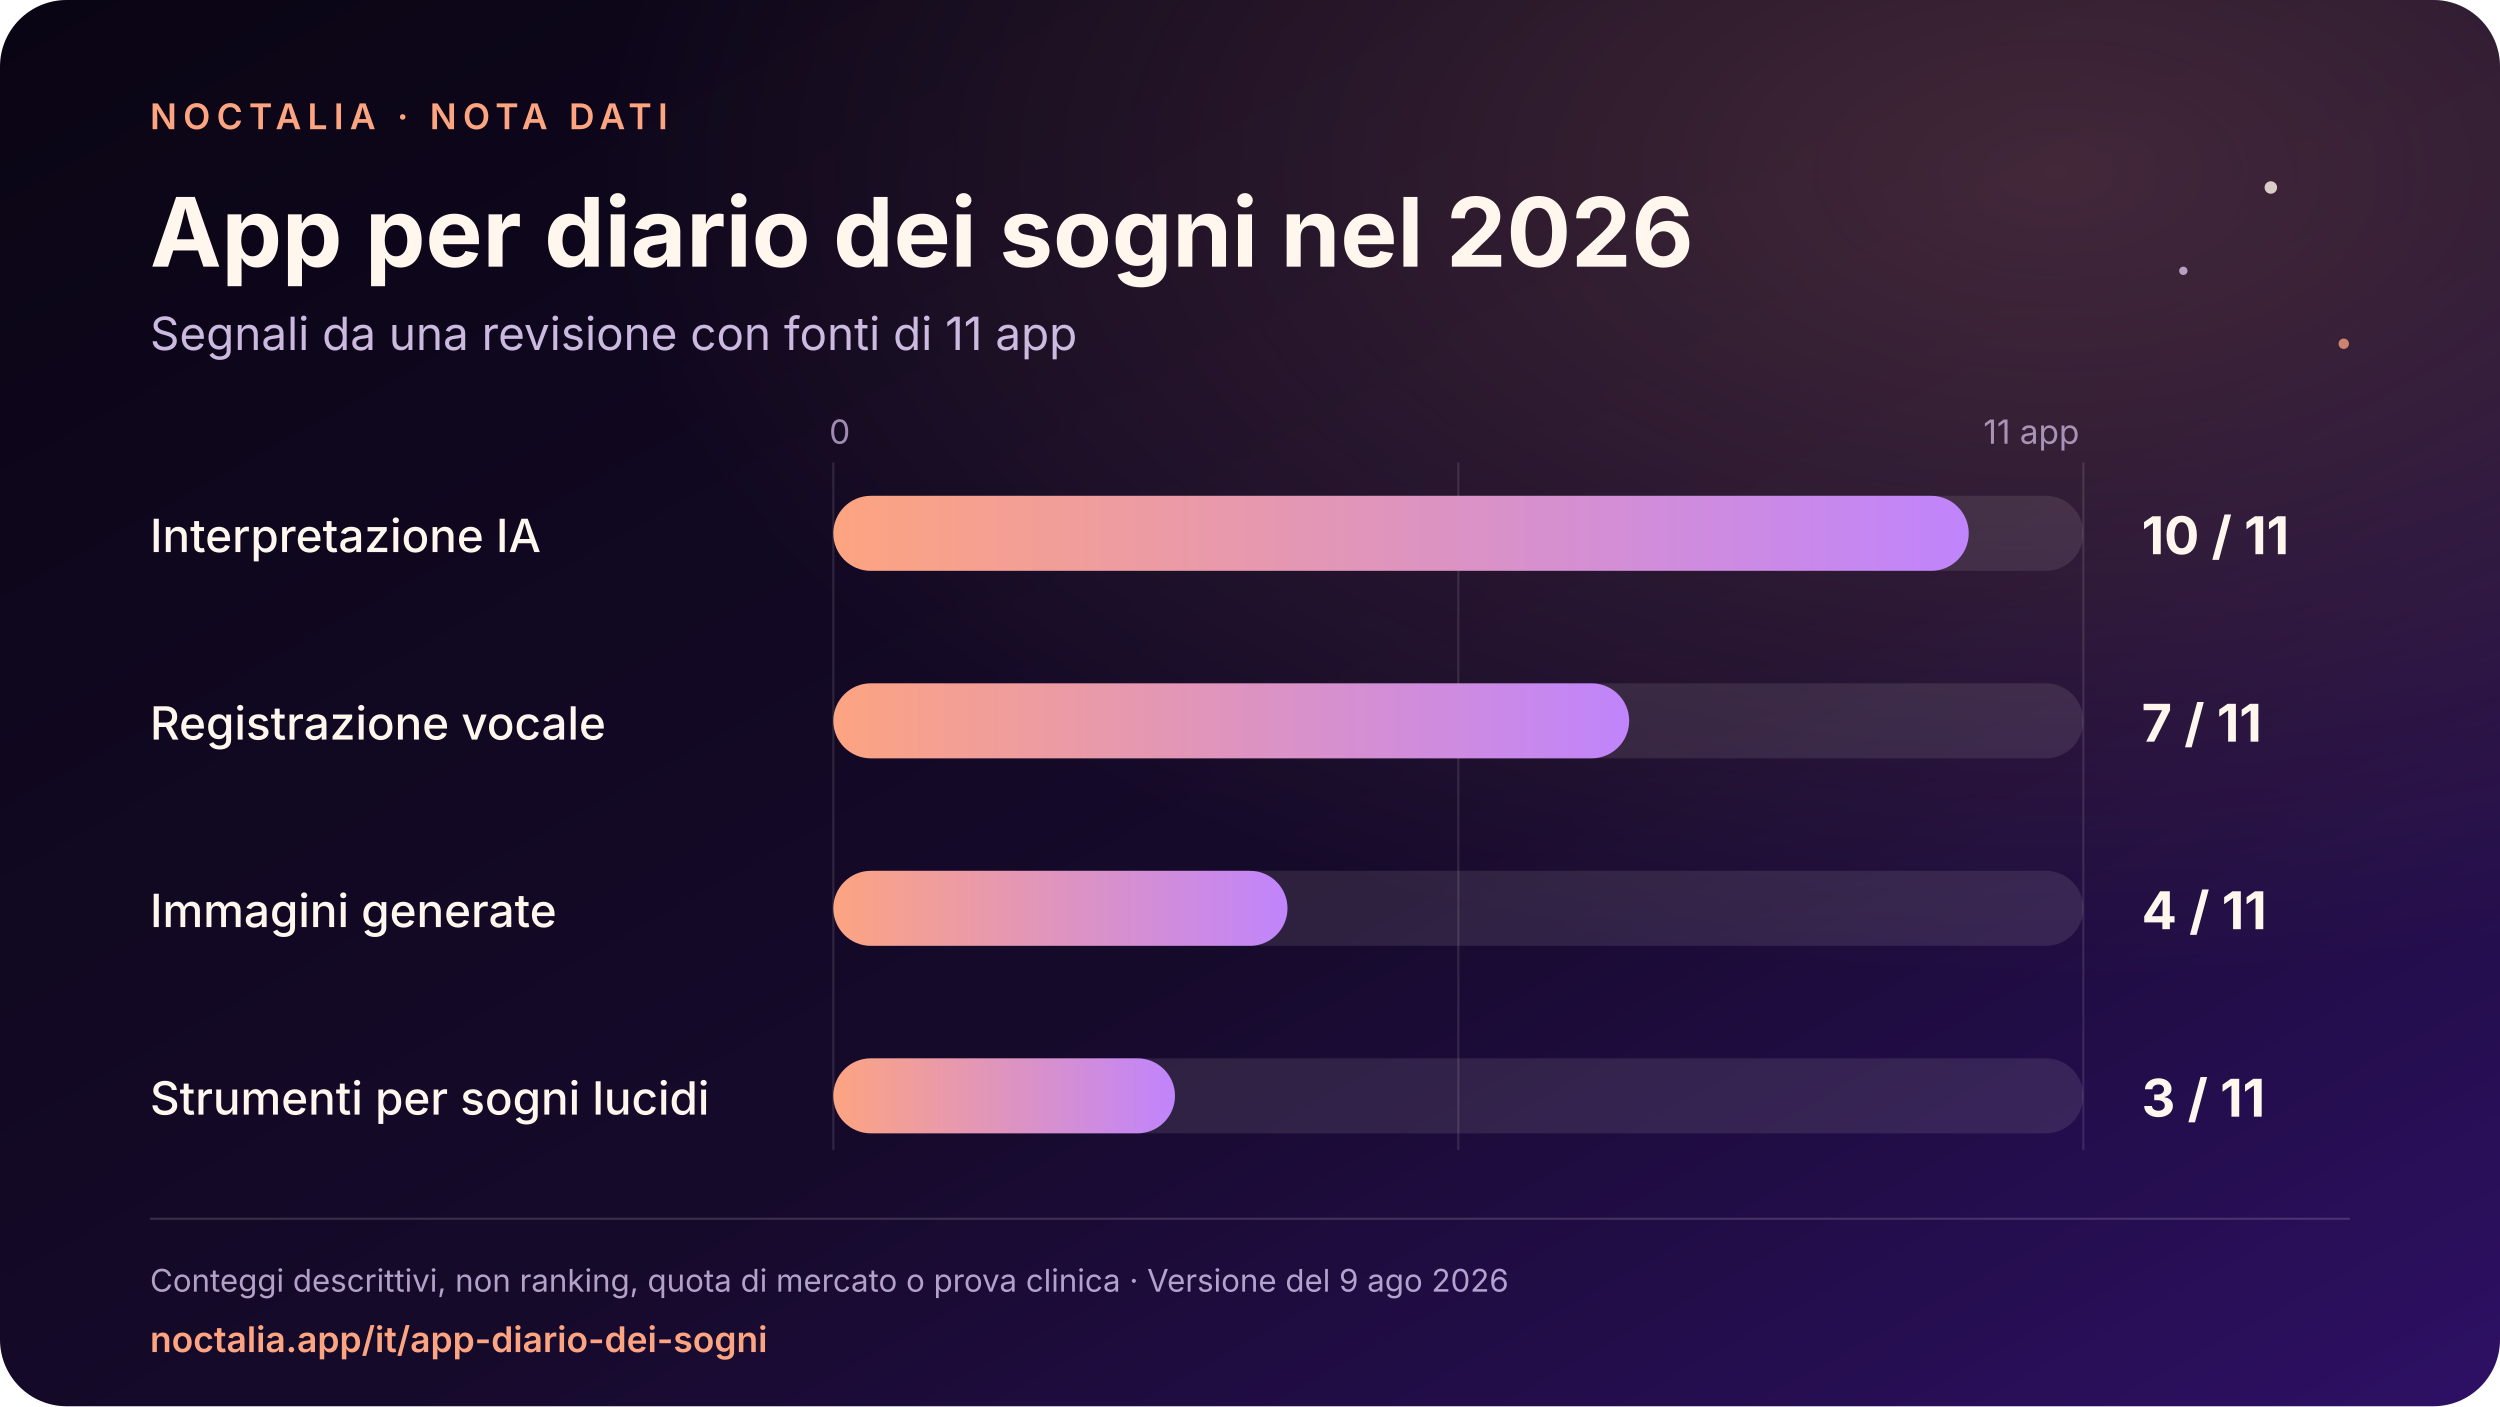
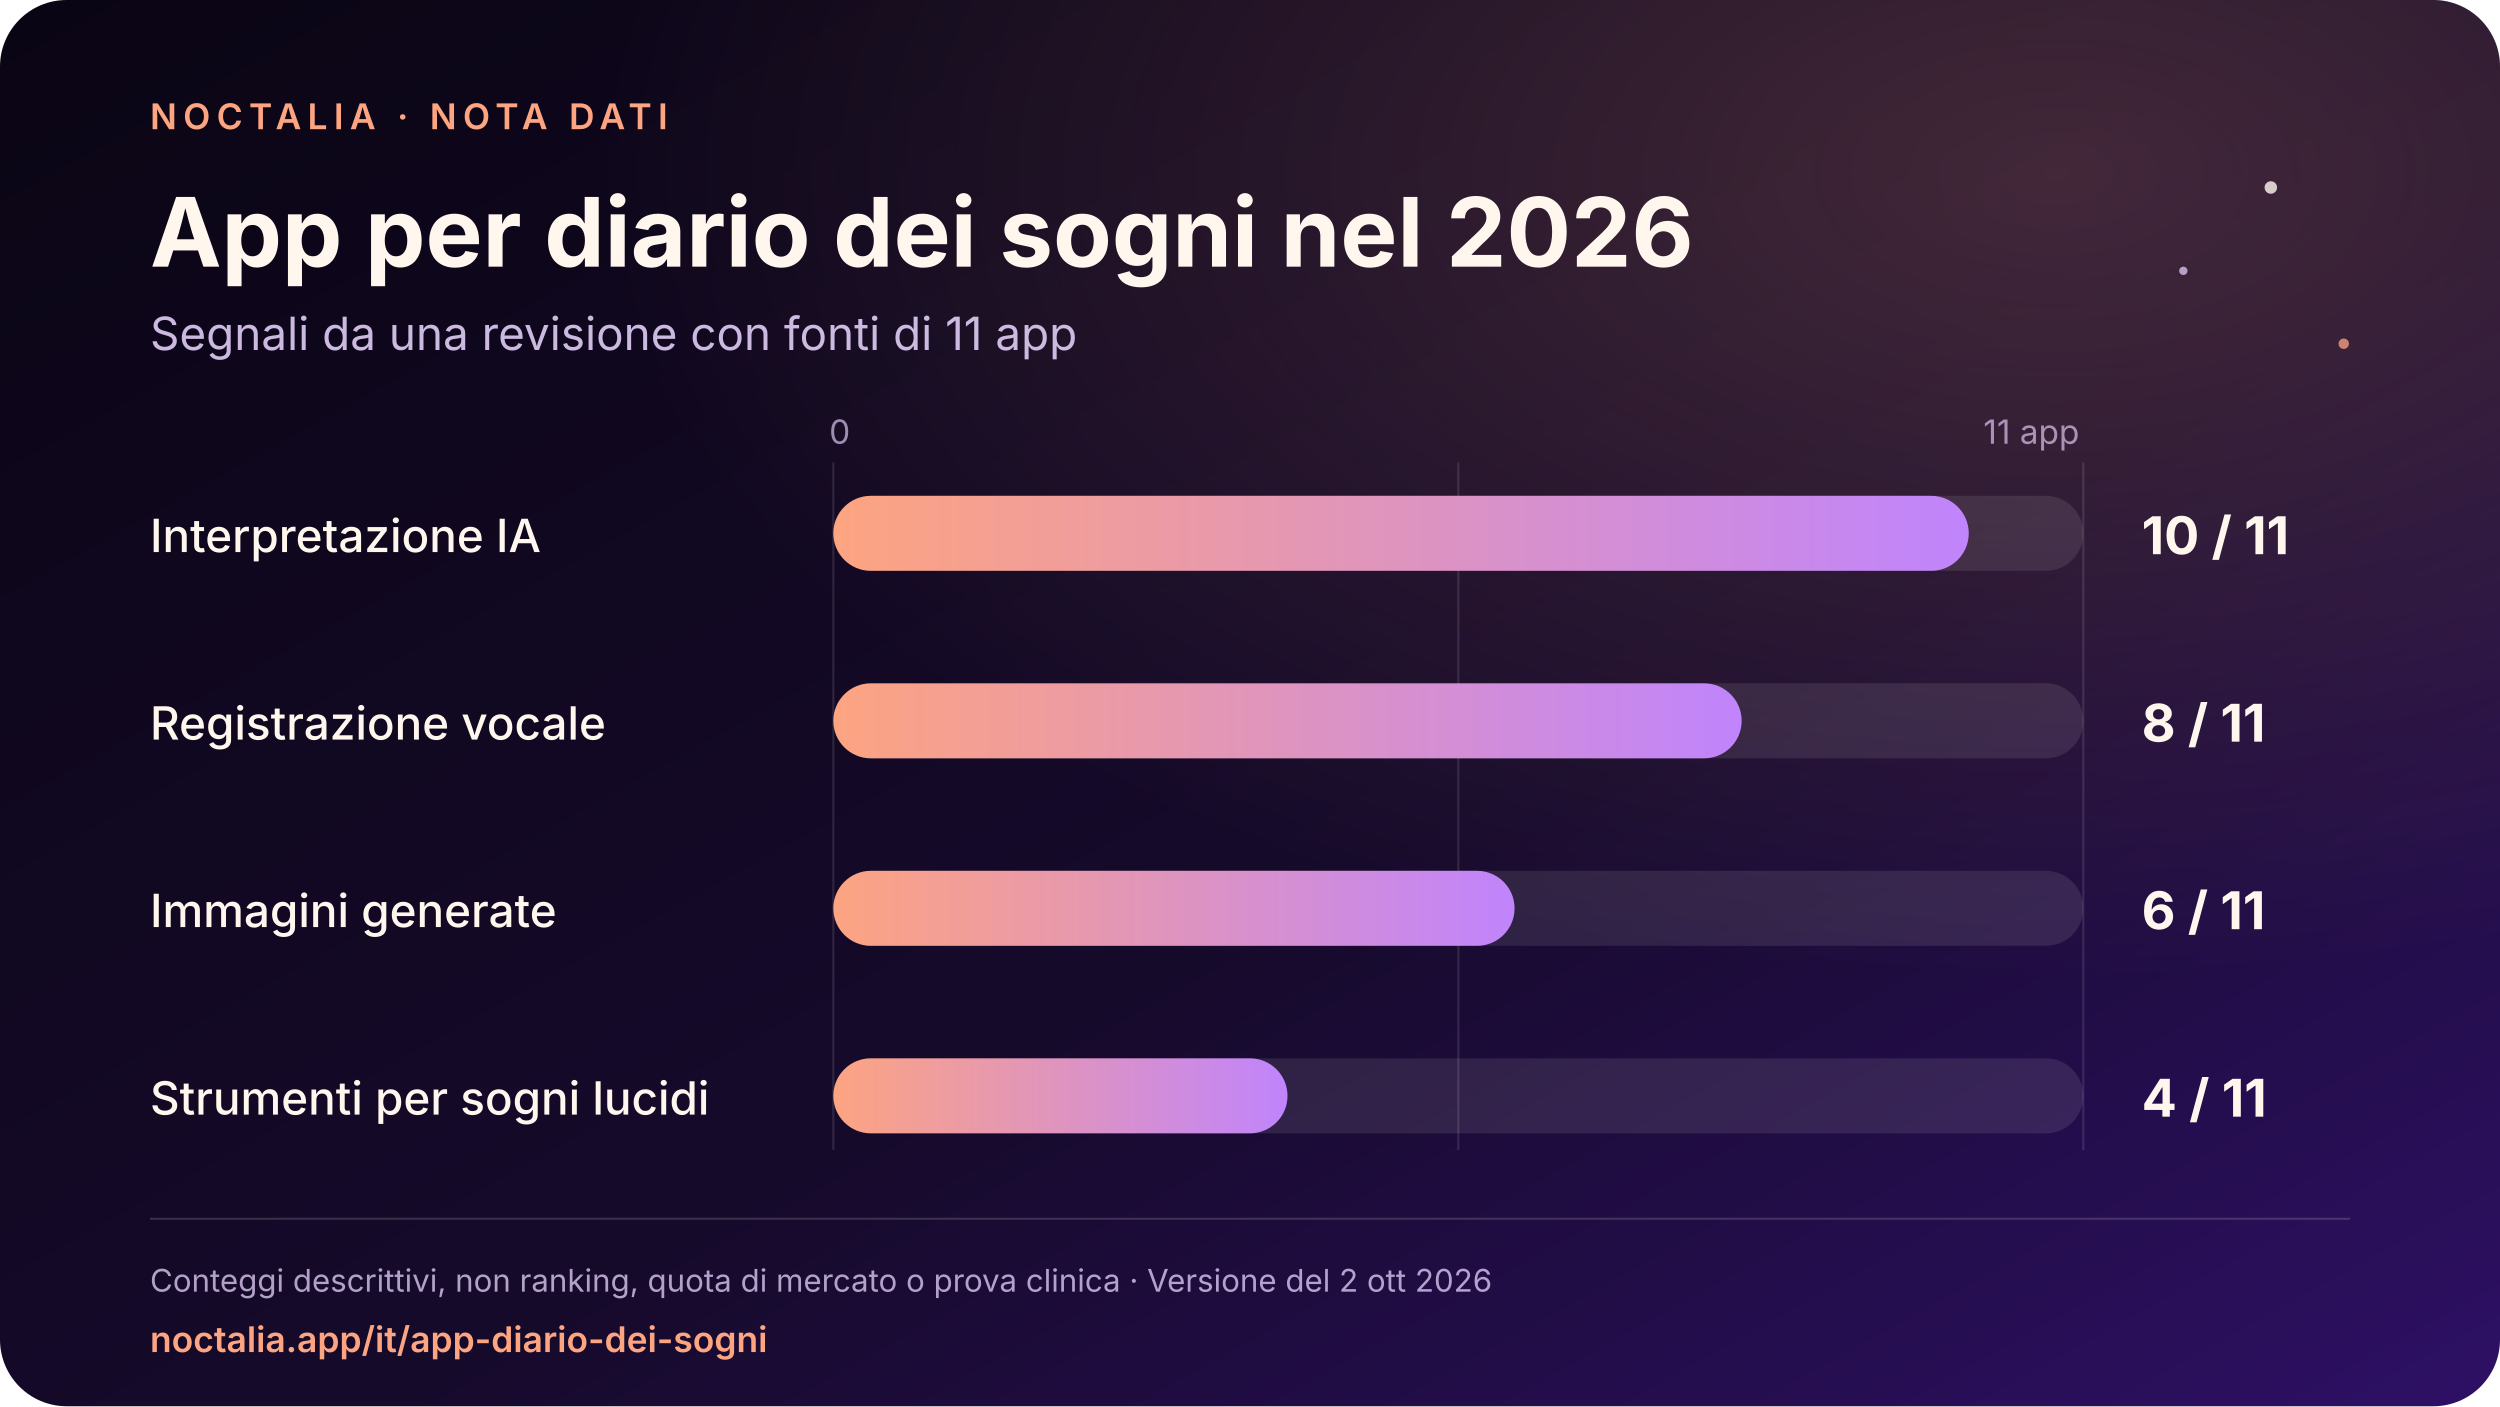
<svg xmlns="http://www.w3.org/2000/svg" width="1200" height="675" viewBox="0 0 1200 675" role="img" aria-labelledby="title description">
  <defs>
    <linearGradient id="background" x1="0" y1="0" x2="1" y2="1">
      <stop offset="0" stop-color="#0a0514" />
      <stop offset="0.58" stop-color="#160a2b" />
      <stop offset="1" stop-color="#2e1065" />
    </linearGradient>
    <linearGradient id="bar" x1="0" y1="0" x2="1" y2="0">
      <stop offset="0" stop-color="#fda481" />
      <stop offset="1" stop-color="#c084fc" />
    </linearGradient>
    <radialGradient id="glow" cx="82%" cy="12%" r="58%">
      <stop offset="0" stop-color="#fda481" stop-opacity="0.2" />
      <stop offset="1" stop-color="#fda481" stop-opacity="0" />
    </radialGradient>
  </defs>
  <rect width="1200" height="675" rx="32" fill="url(#background)" />
  <rect width="1200" height="675" rx="32" fill="url(#glow)" />
  <circle cx="1090" cy="90" r="3" fill="#fff7ed" opacity="0.8" />
  <circle cx="1048" cy="130" r="2" fill="#e9d5ff" opacity="0.7" />
  <circle cx="1125" cy="165" r="2.5" fill="#fda481" opacity="0.75" />
  <g font-family="Outfit, Inter, system-ui, sans-serif">
    <text x="72" y="62" fill="#fda481" font-size="17" font-weight="600" letter-spacing="3">NOCTALIA · NOTA DATI</text>
    <text x="72" y="128" fill="#fff7ed" font-size="46" font-weight="650">App per diario dei sogni nel 2026</text>
    <text x="72" y="168" fill="#e9d5ff" font-size="22" opacity="0.86">Segnali da una revisione con fonti di 11 app</text>
    <g fill="#e9d5ff" font-size="16" opacity="0.64">
      <text x="398" y="213">0</text>
      <text x="952" y="213">11 app</text>
    </g>
    <g stroke="#fff7ed" stroke-opacity="0.12" stroke-width="1">
      <line x1="400" y1="222" x2="400" y2="552" />
      <line x1="700" y1="222" x2="700" y2="552" />
      <line x1="1000" y1="222" x2="1000" y2="552" />
    </g>
    <g font-size="22" font-weight="520" fill="#fff7ed">
      <text x="72" y="265">Interpretazione IA</text>
      <text x="72" y="355">Registrazione vocale</text>
      <text x="72" y="445">Immagini generate</text>
      <text x="72" y="535">Strumenti per sogni lucidi</text>
    </g>
    <g>
      <rect x="400" y="238" width="600" height="36" rx="18" fill="#fff7ed" opacity="0.1" />
      <rect x="400" y="238" width="545" height="36" rx="18" fill="url(#bar)" />
      <rect x="400" y="328" width="600" height="36" rx="18" fill="#fff7ed" opacity="0.1" />
-       <rect x="400" y="328" width="382" height="36" rx="18" fill="url(#bar)" />
+       <rect x="400" y="328" width="436" height="36" rx="18" fill="url(#bar)" />
      <rect x="400" y="418" width="600" height="36" rx="18" fill="#fff7ed" opacity="0.1" />
-       <rect x="400" y="418" width="218" height="36" rx="18" fill="url(#bar)" />
+       <rect x="400" y="418" width="327" height="36" rx="18" fill="url(#bar)" />
      <rect x="400" y="508" width="600" height="36" rx="18" fill="#fff7ed" opacity="0.1" />
-       <rect x="400" y="508" width="164" height="36" rx="18" fill="url(#bar)" />
+       <rect x="400" y="508" width="218" height="36" rx="18" fill="url(#bar)" />
    </g>
    <g fill="#fff7ed" font-size="25" font-weight="650">
      <text x="1028" y="266">10 / 11</text>
-       <text x="1028" y="356">7 / 11</text>
-       <text x="1028" y="446">4 / 11</text>
-       <text x="1028" y="536">3 / 11</text>
+       <text x="1028" y="356">8 / 11</text>
+       <text x="1028" y="446">6 / 11</text>
+       <text x="1028" y="536">4 / 11</text>
    </g>
    <line x1="72" y1="585" x2="1128" y2="585" stroke="#fff7ed" stroke-opacity="0.16" />
-     <text x="72" y="620" fill="#e9d5ff" font-size="15" opacity="0.74">Conteggi descrittivi, non ranking, quota di mercato o prova clinica · Versione del 9 ago 2026</text>
+     <text x="72" y="620" fill="#e9d5ff" font-size="15" opacity="0.74">Conteggi descrittivi, non ranking, quota di mercato o prova clinica · Versione del 2 ott 2026</text>
    <text x="72" y="649" fill="#fda481" font-size="17" font-weight="600">noctalia.app/it/app-diario-dei-sogni</text>
  </g>
</svg>
